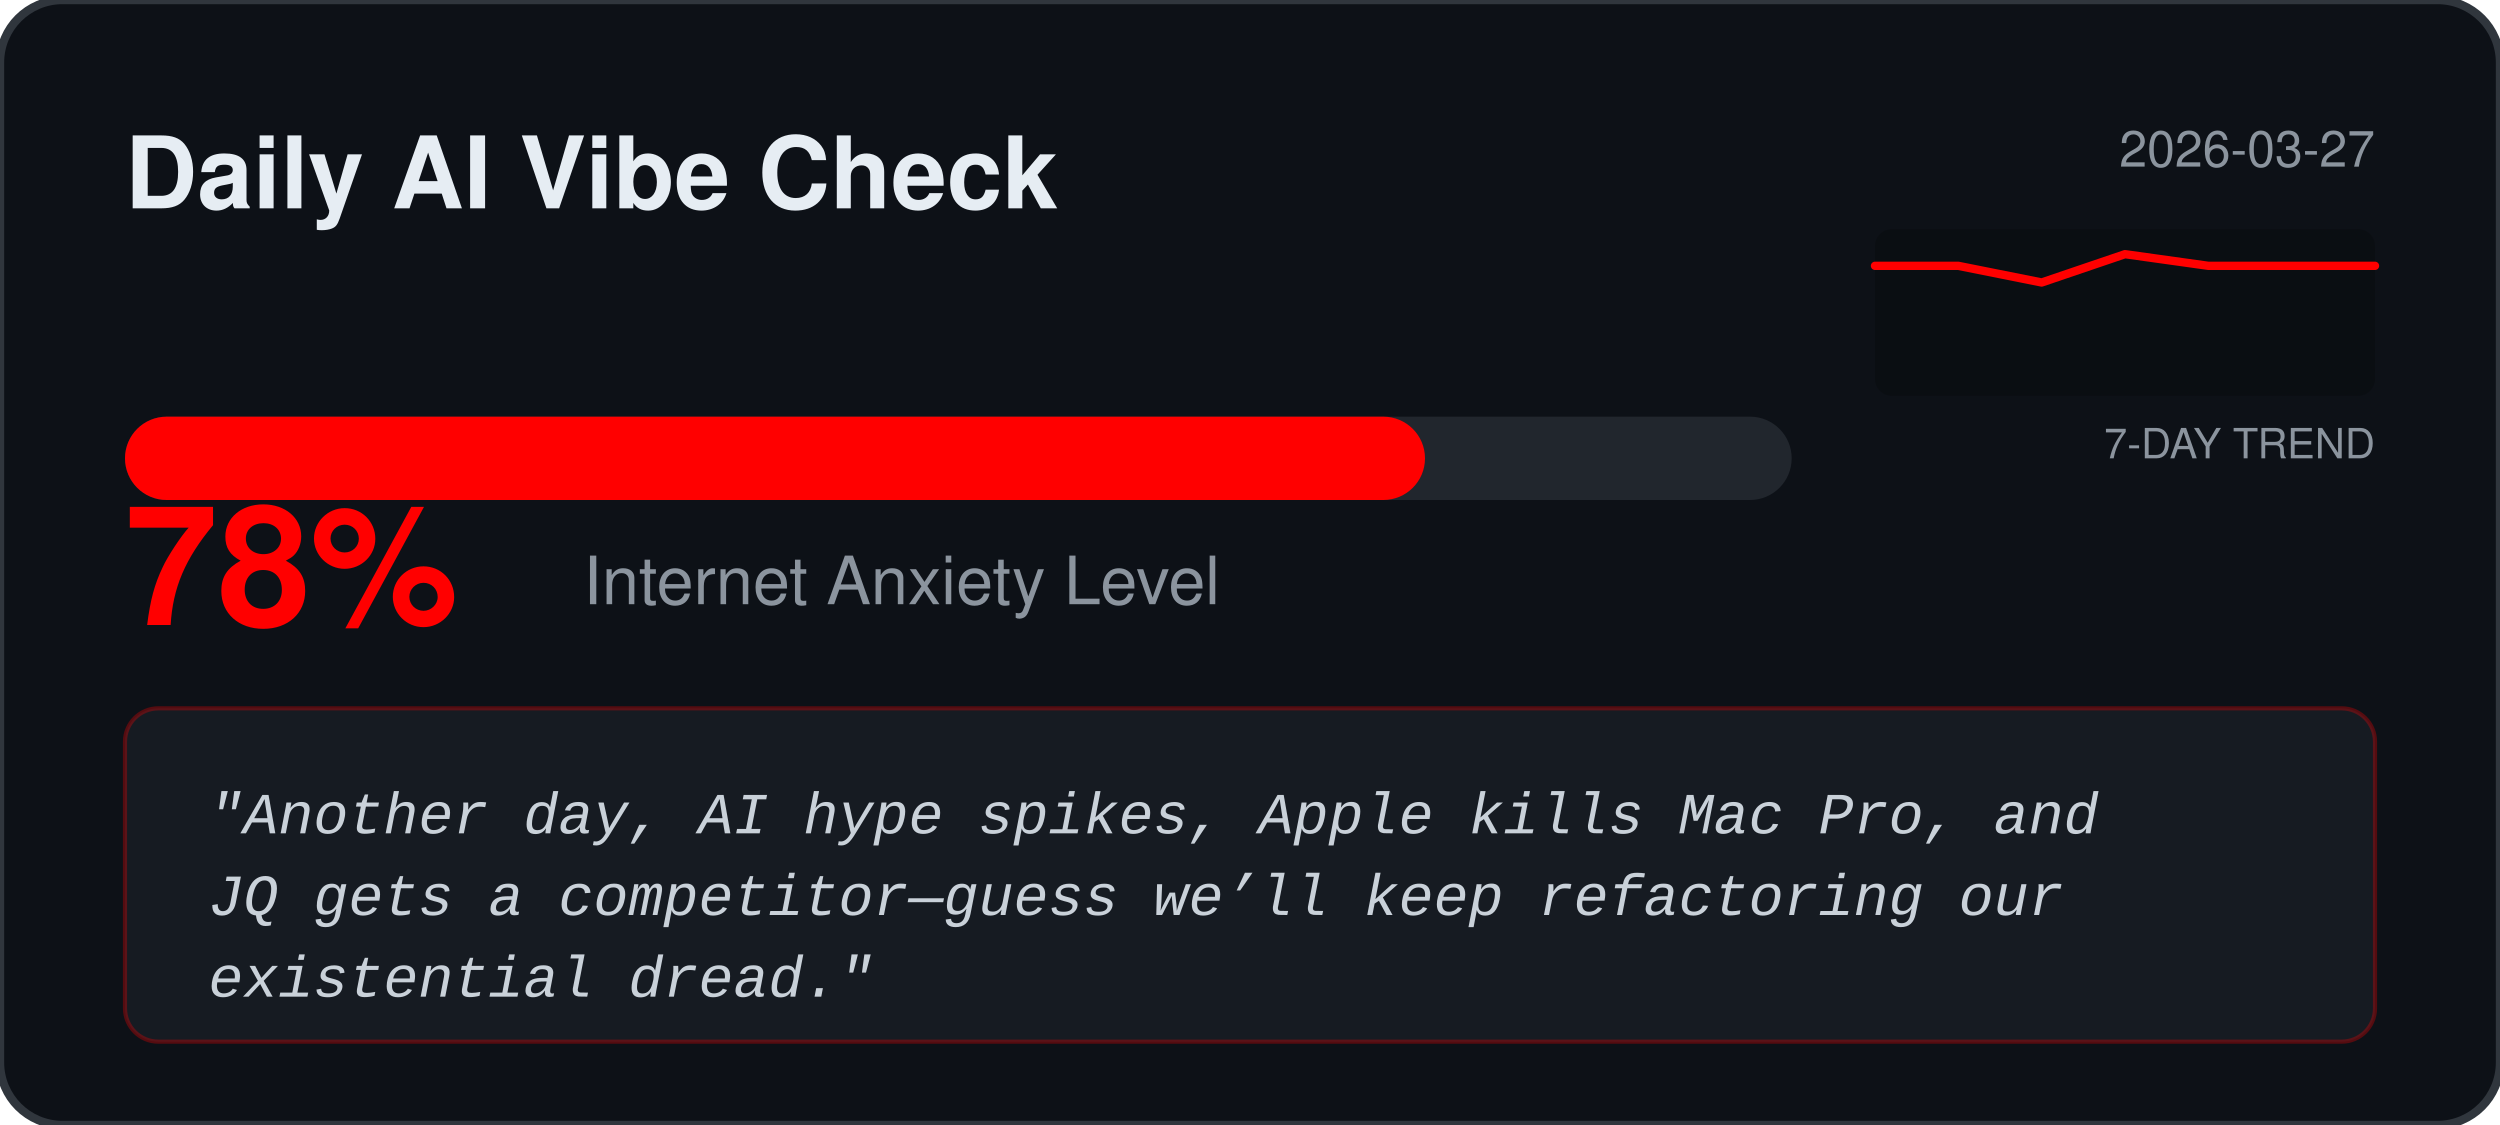
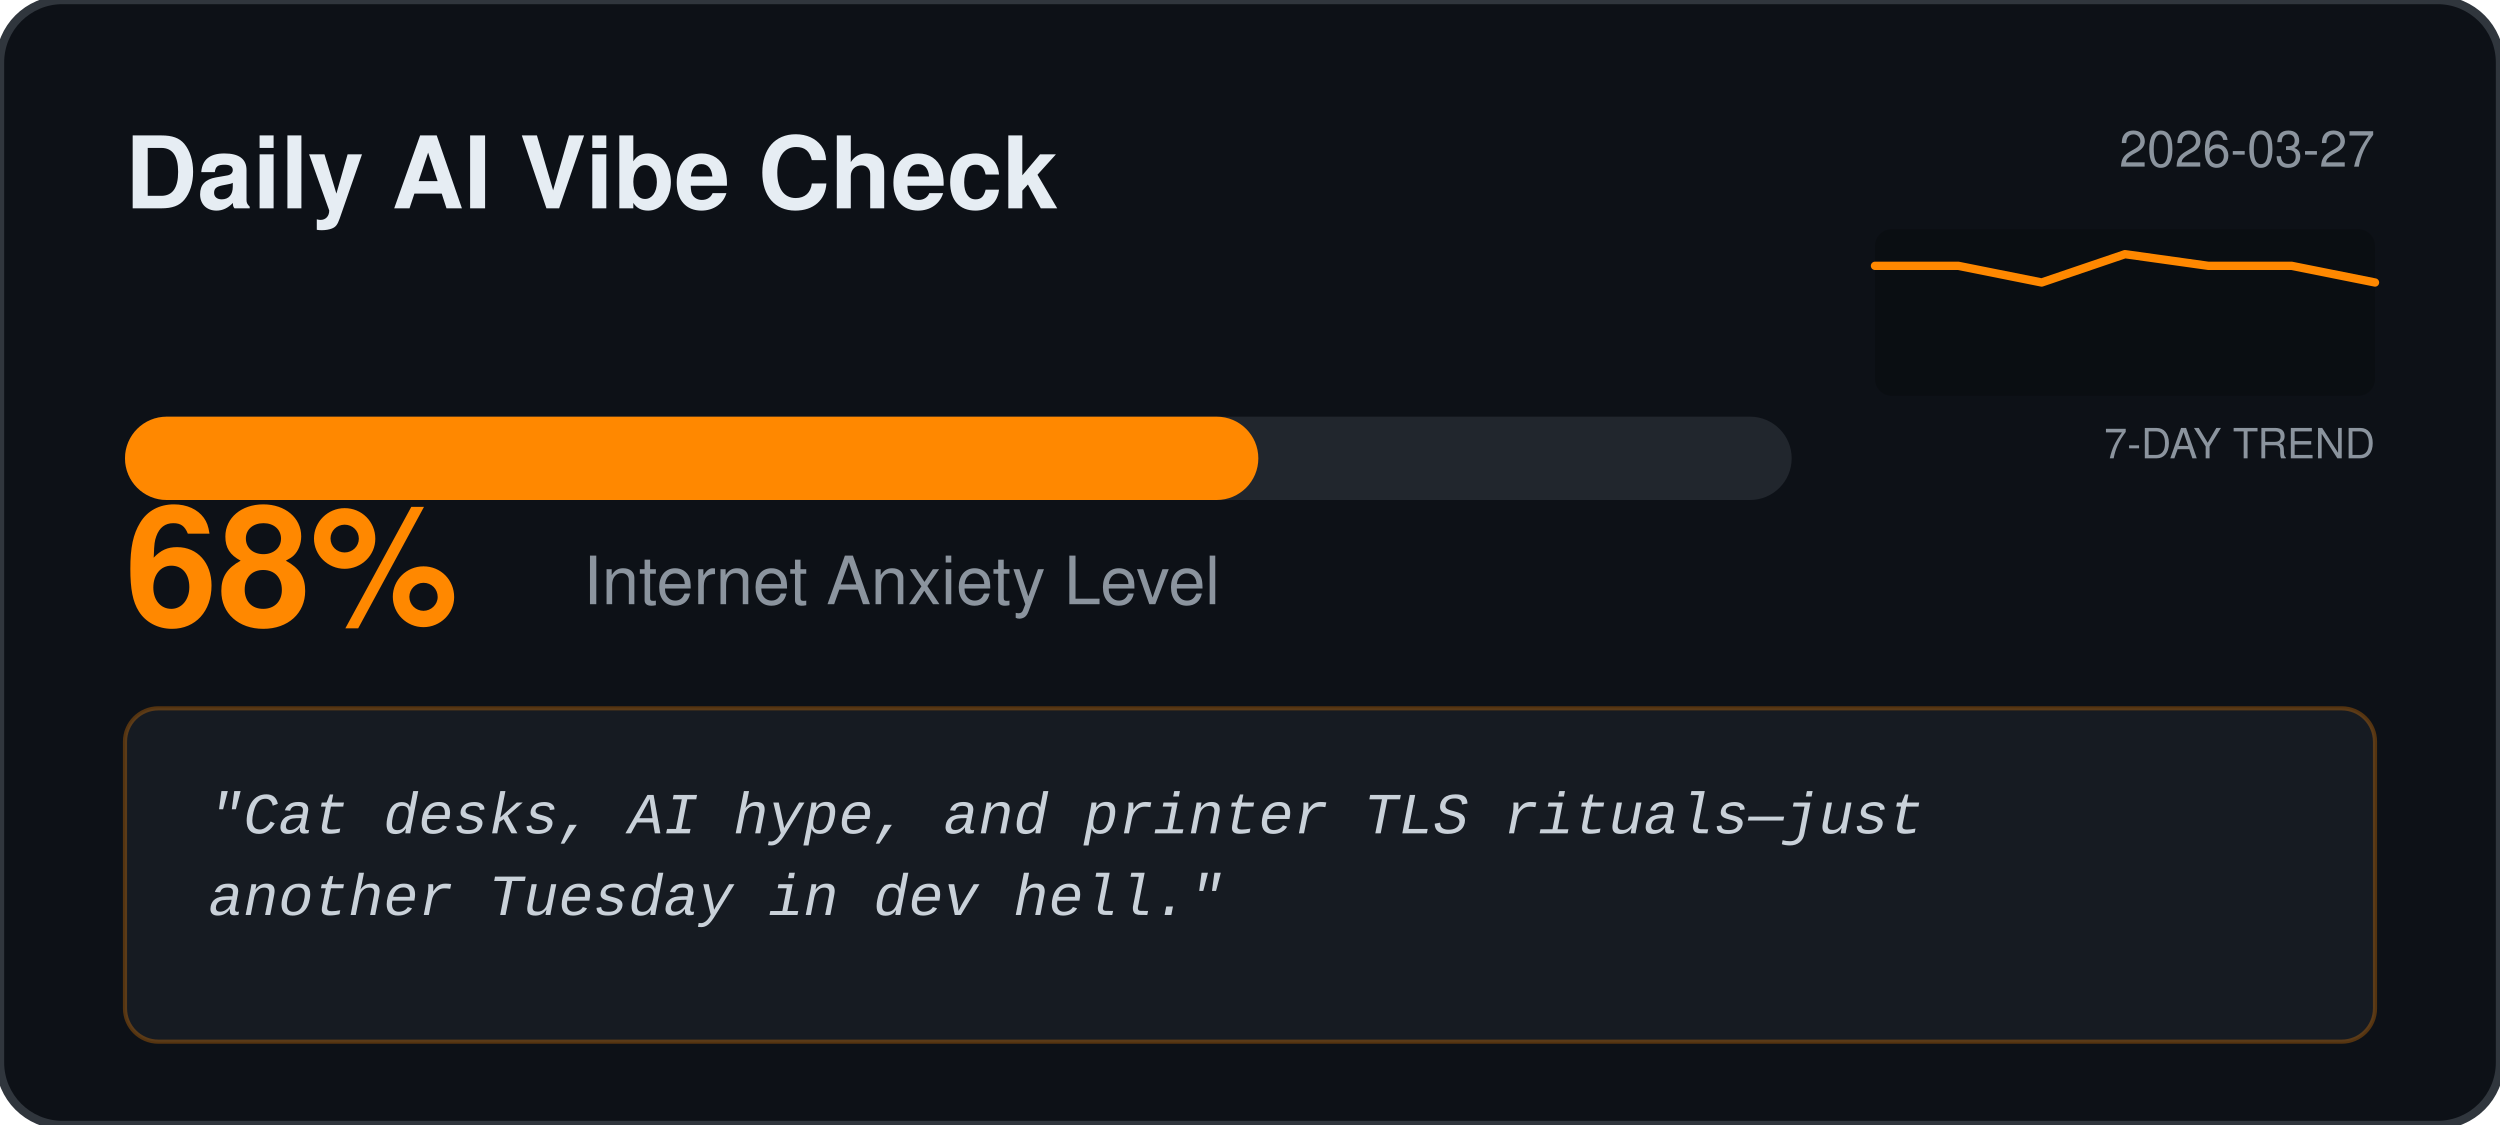
<svg xmlns="http://www.w3.org/2000/svg" width="600" height="270" viewBox="0 0 600 270" fill="none">
  <rect width="600" height="270" rx="15" fill="#0D1117" stroke="#30363D" stroke-width="2" />
  <text x="30" y="50" fill="#E6EDF3" font-family="Segoe UI, Helvetica, sans-serif" font-weight="bold" font-size="24">Daily AI Vibe Check</text>
  <text x="570" y="40" fill="#8B949E" font-family="Segoe UI, Helvetica, sans-serif" font-size="12" text-anchor="end">2026-03-27</text>
  <rect x="450" y="55" width="120" height="40" fill="#000000" fill-opacity="0.2" rx="4" />
  <text x="570" y="110" fill="#8B949E" font-family="Segoe UI, Helvetica, sans-serif" font-size="10" text-anchor="end">7-DAY TREND</text>
-   <polyline points="450.0,63.8 470.0,63.8 490.0,67.8 510.0,61.0 530.0,63.8 550.0,63.8 570.0,63.8" fill="none" stroke="#FF0000" stroke-width="2" stroke-linecap="round" stroke-linejoin="round" />
+   <polyline points="450.0,63.8 470.0,63.8 490.0,67.8 510.0,61.0 530.0,63.8 550.0,63.8 570.0,67.8" fill="none" stroke="#FF8800" stroke-width="2" stroke-linecap="round" stroke-linejoin="round" />
  <rect x="30" y="100" width="400" height="20" rx="10" fill="#21262D" />
-   <rect x="30" y="100" width="312.0" height="20" rx="10" fill="#FF0000" />
-   <text x="30" y="150" fill="#FF0000" font-family="Segoe UI, Helvetica, sans-serif" font-weight="bold" font-size="40">78%</text>
+   <rect x="30" y="100" width="272.0" height="20" rx="10" fill="#FF8800" />
+   <text x="30" y="150" fill="#FF8800" font-family="Segoe UI, Helvetica, sans-serif" font-weight="bold" font-size="40">68%</text>
  <text x="140" y="145" fill="#8B949E" font-family="Segoe UI, Helvetica, sans-serif" font-size="16">Internet Anxiety Level</text>
-   <rect x="30" y="170" width="540" height="80" rx="8" fill="#161B22" stroke="#FF0000" stroke-opacity="0.3" />
+   <rect x="30" y="170" width="540" height="80" rx="8" fill="#161B22" stroke="#FF8800" stroke-opacity="0.3" />
  <text x="50" y="200" fill="#C9D1D9" font-family="Courier New, monospace" font-size="14" font-style="italic">
-     <tspan x="50" dy="0">"Another day, AI hype spikes, Apple kills Mac Pro, and</tspan>
-     <tspan x="50" dy="1.4em">JQ gets a competitor—guess we’ll keep refactoring our</tspan>
-     <tspan x="50" dy="1.4em">existential dread."</tspan>
+     <tspan x="50" dy="0">"Cat desks, AI hype, and printer TLS rituals—just</tspan>
+     <tspan x="50" dy="1.4em">another Tuesday in dev hell."</tspan>
  </text>
</svg>
